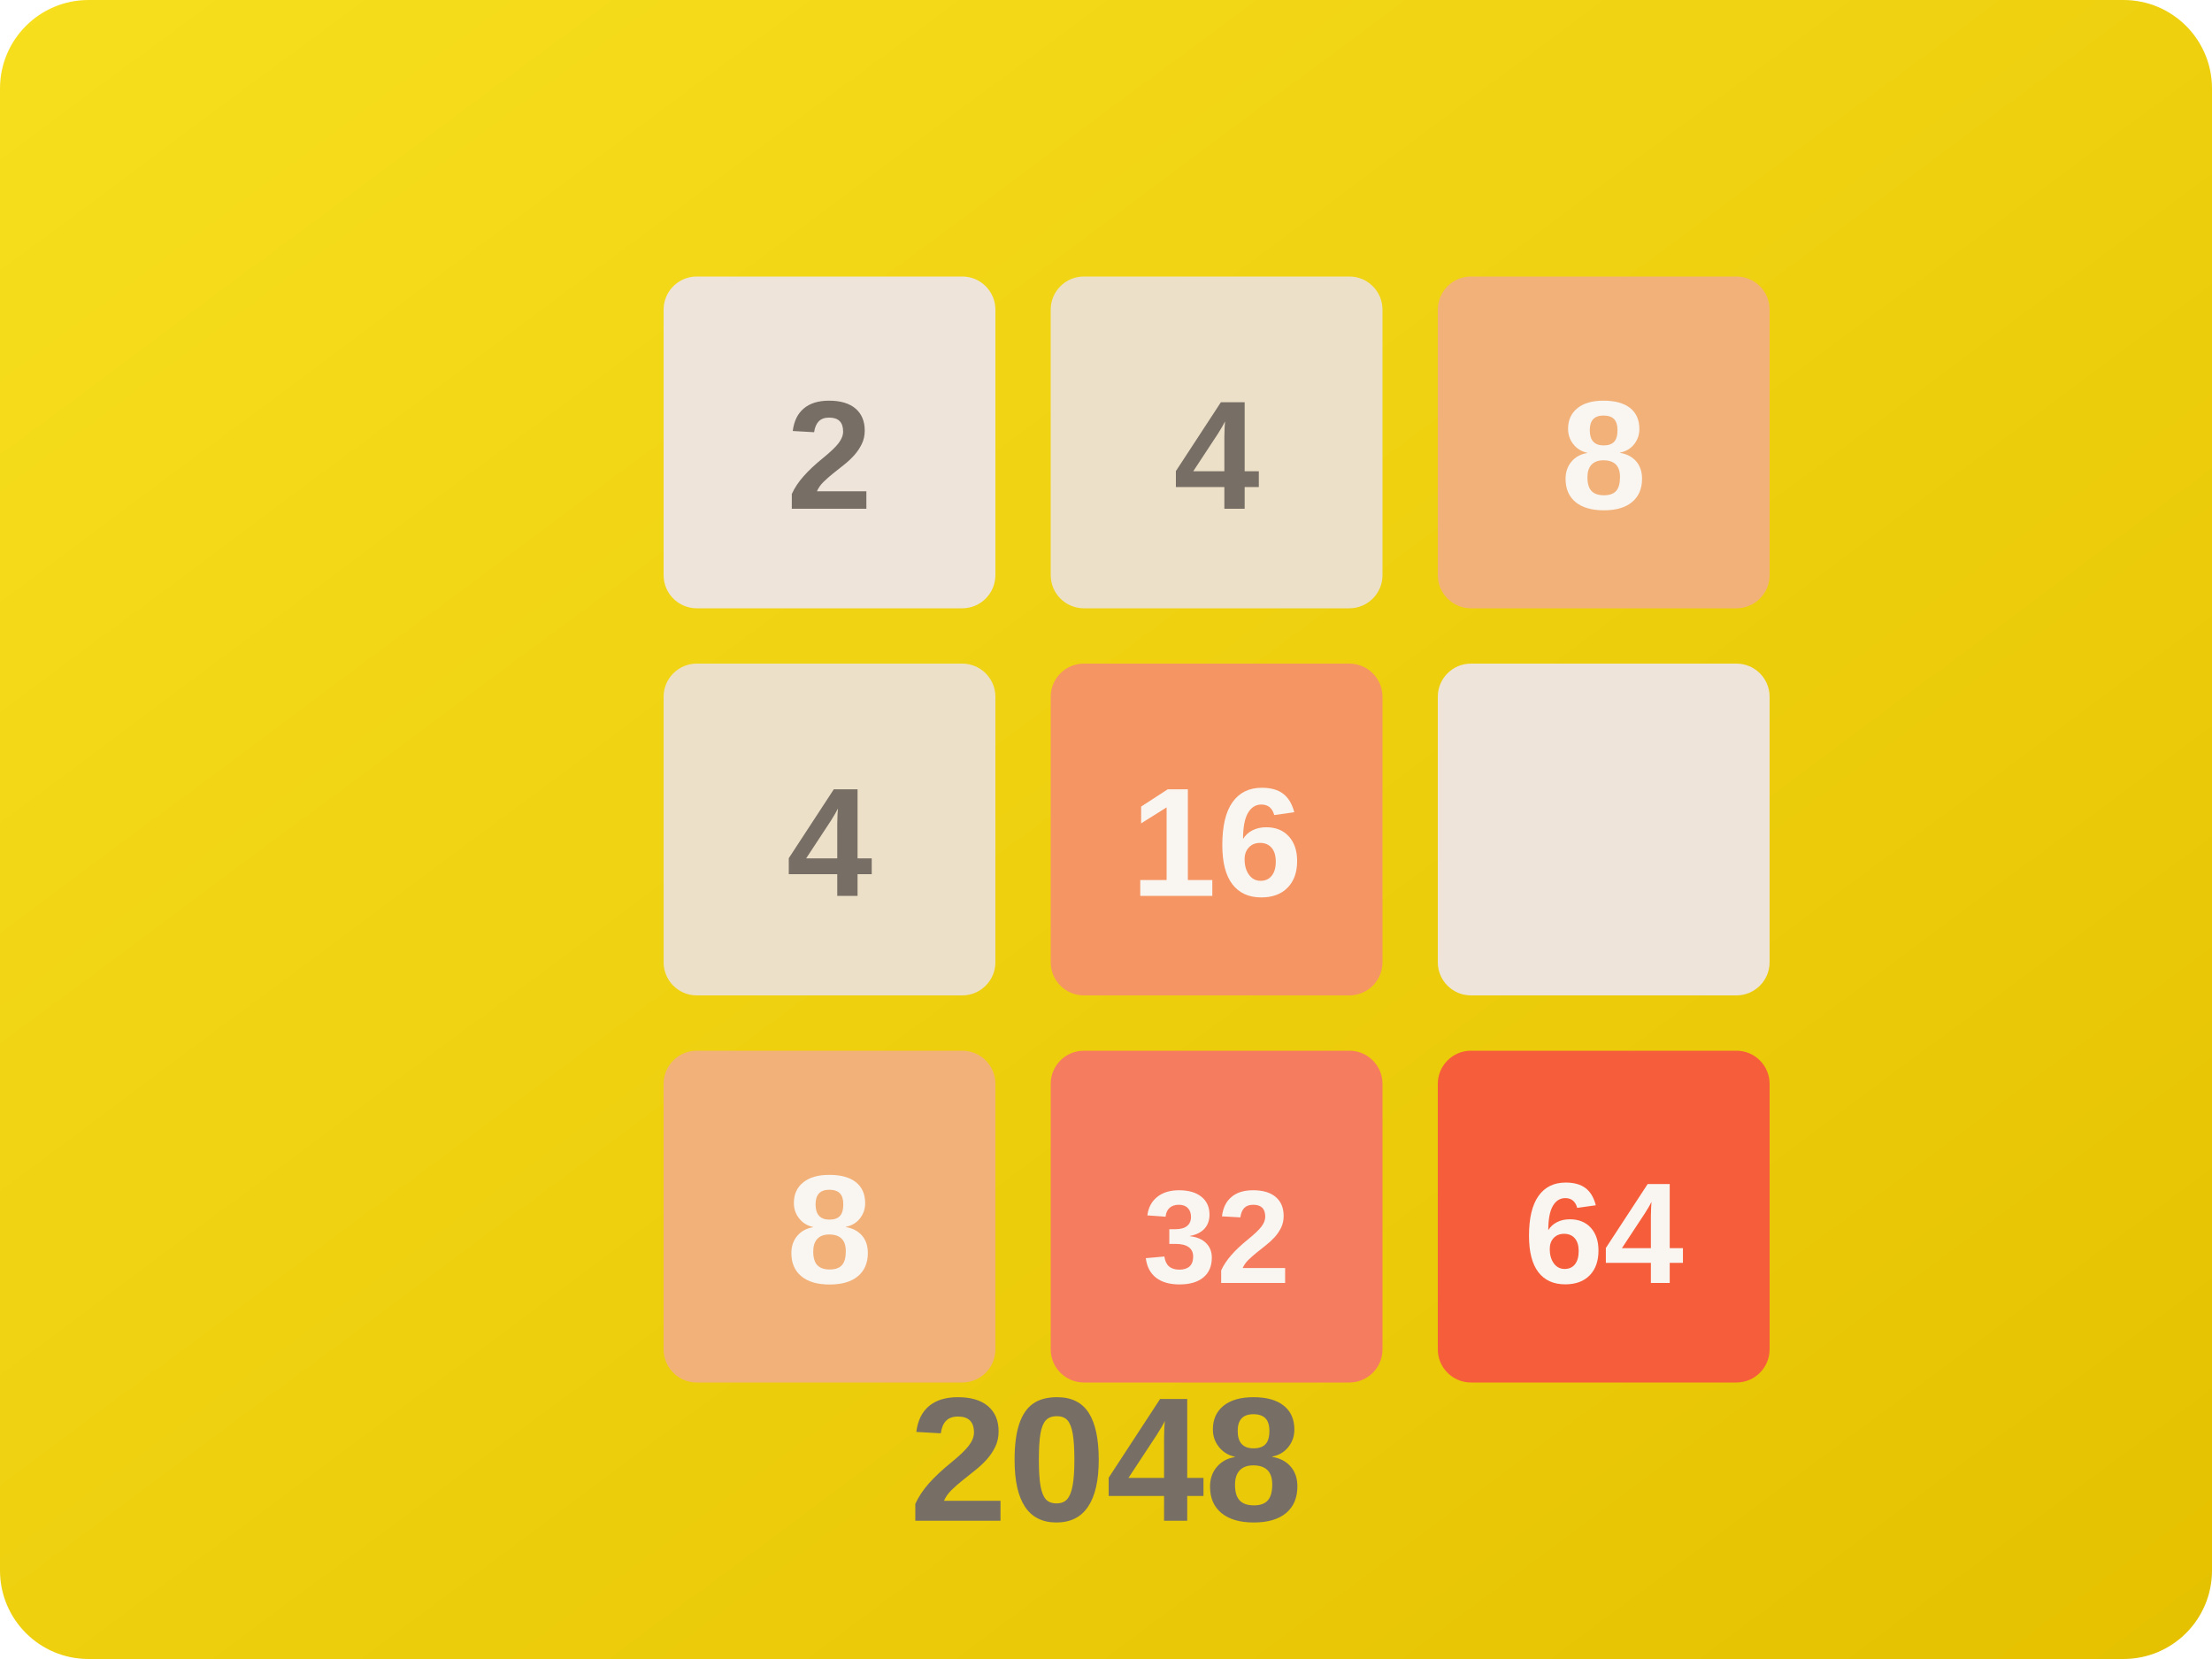
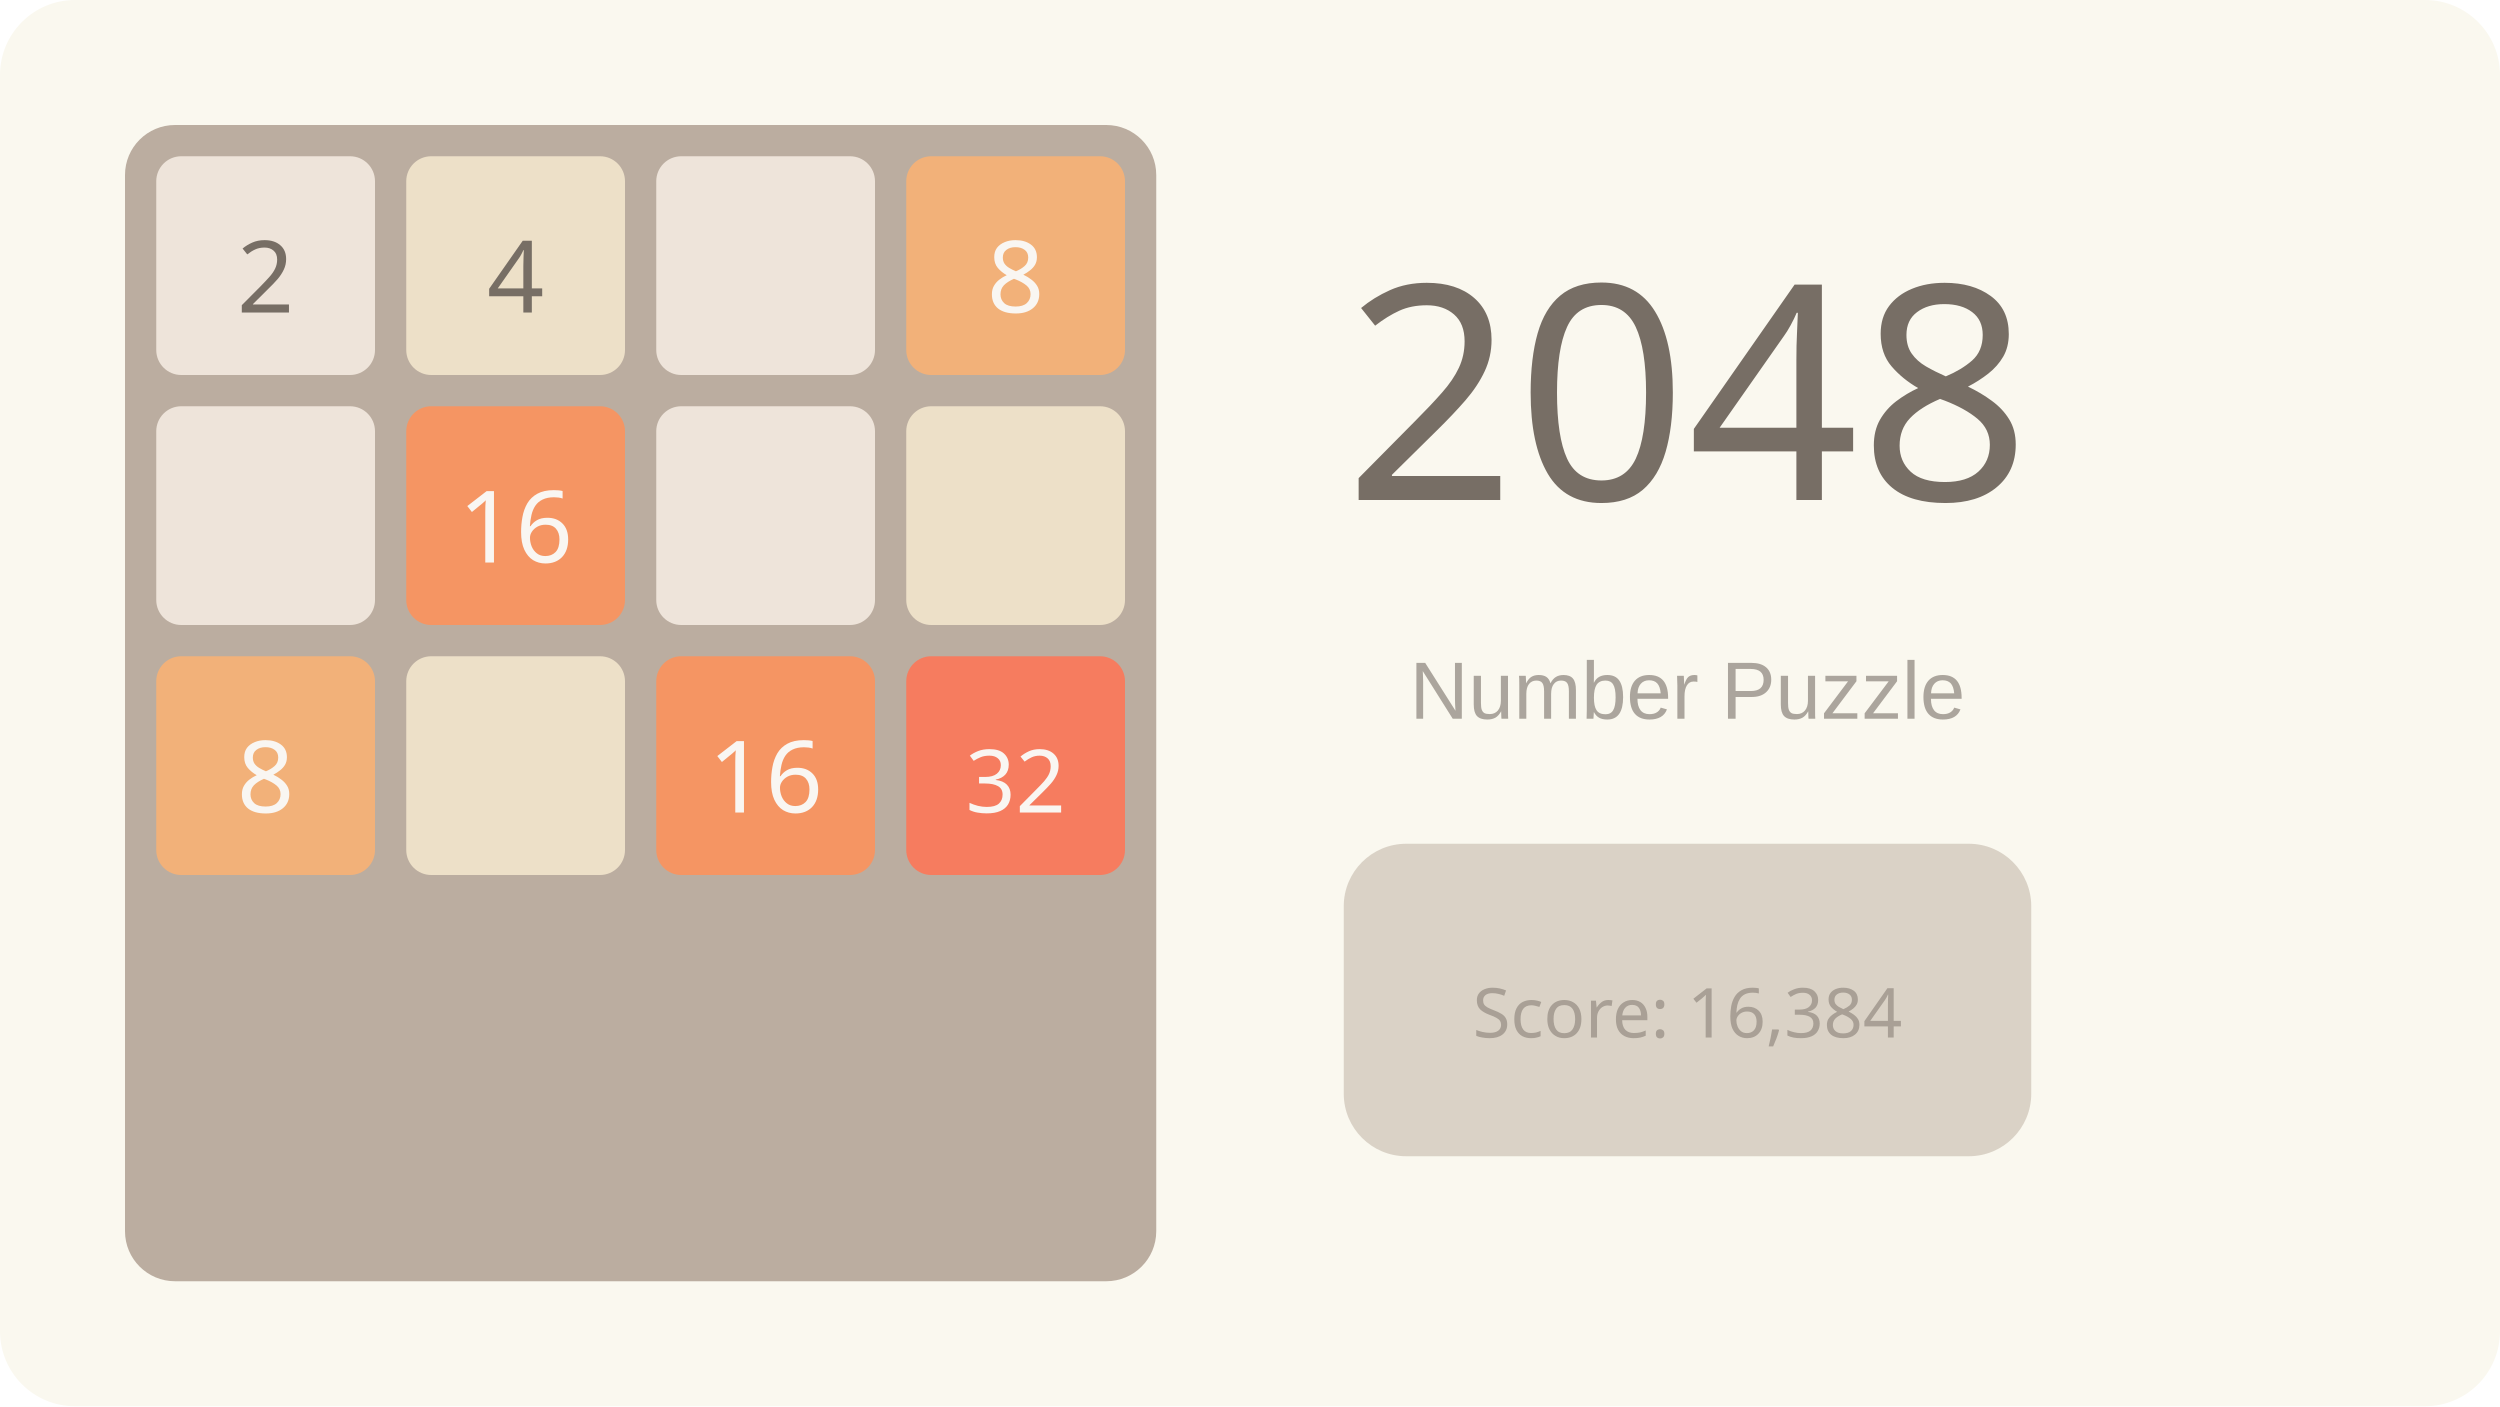
- <svg xmlns="http://www.w3.org/2000/svg" width="400" height="300" viewBox="0 0 400 300">
+ <svg xmlns="http://www.w3.org/2000/svg" viewBox="0 0 400 225">
  <defs>
-     <linearGradient id="bg" x1="0%" y1="0%" x2="100%" y2="100%">
-       <stop offset="0%" style="stop-color:#f7df1e;stop-opacity:1" />
-       <stop offset="100%" style="stop-color:#e5c100;stop-opacity:1" />
+     <linearGradient id="t2048" x1="0%" y1="0%" x2="100%" y2="100%">
+       <stop offset="0%" stop-color="#bbada0" />
+       <stop offset="100%" stop-color="#cdc1b4" />
    </linearGradient>
  </defs>
-   <rect width="400" height="300" fill="url(#bg)" rx="16" />
-   <g transform="translate(120,50)">
-     <rect x="0" y="0" width="60" height="60" rx="6" fill="#eee4da" />
-     <text x="30" y="42" font-family="Arial,sans-serif" font-size="28" font-weight="bold" text-anchor="middle" fill="#776e65">2</text>
-     <rect x="70" y="0" width="60" height="60" rx="6" fill="#ede0c8" />
-     <text x="100" y="42" font-family="Arial,sans-serif" font-size="28" font-weight="bold" text-anchor="middle" fill="#776e65">4</text>
-     <rect x="140" y="0" width="60" height="60" rx="6" fill="#f2b179" />
-     <text x="170" y="42" font-family="Arial,sans-serif" font-size="28" font-weight="bold" text-anchor="middle" fill="#f9f6f2">8</text>
-     <rect x="0" y="70" width="60" height="60" rx="6" fill="#ede0c8" />
-     <text x="30" y="112" font-family="Arial,sans-serif" font-size="28" font-weight="bold" text-anchor="middle" fill="#776e65">4</text>
-     <rect x="70" y="70" width="60" height="60" rx="6" fill="#f59563" />
-     <text x="100" y="112" font-family="Arial,sans-serif" font-size="28" font-weight="bold" text-anchor="middle" fill="#f9f6f2">16</text>
-     <rect x="140" y="70" width="60" height="60" rx="6" fill="#eee4da" />
-     <rect x="0" y="140" width="60" height="60" rx="6" fill="#f2b179" />
-     <text x="30" y="182" font-family="Arial,sans-serif" font-size="28" font-weight="bold" text-anchor="middle" fill="#f9f6f2">8</text>
-     <rect x="70" y="140" width="60" height="60" rx="6" fill="#f67c5f" />
-     <text x="100" y="182" font-family="Arial,sans-serif" font-size="24" font-weight="bold" text-anchor="middle" fill="#f9f6f2">32</text>
-     <rect x="140" y="140" width="60" height="60" rx="6" fill="#f65e3b" />
-     <text x="170" y="182" font-family="Arial,sans-serif" font-size="26" font-weight="bold" text-anchor="middle" fill="#f9f6f2">64</text>
+   <rect width="400" height="225" fill="#faf8ef" rx="12" />
+   <rect x="20" y="20" width="165" height="185" fill="#bbada0" rx="8" />
+   <g transform="translate(25,25)">
+     <rect width="35" height="35" x="0" y="0" rx="4" fill="#eee4da" />
+     <text x="17.5" y="25" text-anchor="middle" font-family="Arial Black" font-size="16" fill="#776e65">2</text>
+     <rect width="35" height="35" x="40" y="0" rx="4" fill="#ede0c8" />
+     <text x="57.5" y="25" text-anchor="middle" font-family="Arial Black" font-size="16" fill="#776e65">4</text>
+     <rect width="35" height="35" x="80" y="0" rx="4" fill="#eee4da" />
+     <rect width="35" height="35" x="120" y="0" rx="4" fill="#f2b179" />
+     <text x="137.5" y="25" text-anchor="middle" font-family="Arial Black" font-size="16" fill="#f9f6f2">8</text>
+     <rect width="35" height="35" x="0" y="40" rx="4" fill="#eee4da" />
+     <rect width="35" height="35" x="40" y="40" rx="4" fill="#f59563" />
+     <text x="57.5" y="65" text-anchor="middle" font-family="Arial Black" font-size="16" fill="#f9f6f2">16</text>
+     <rect width="35" height="35" x="80" y="40" rx="4" fill="#eee4da" />
+     <rect width="35" height="35" x="120" y="40" rx="4" fill="#ede0c8" />
+     <rect width="35" height="35" x="0" y="80" rx="4" fill="#f2b179" />
+     <text x="17.5" y="105" text-anchor="middle" font-family="Arial Black" font-size="16" fill="#f9f6f2">8</text>
+     <rect width="35" height="35" x="40" y="80" rx="4" fill="#ede0c8" />
+     <rect width="35" height="35" x="80" y="80" rx="4" fill="#f59563" />
+     <text x="97.5" y="105" text-anchor="middle" font-family="Arial Black" font-size="16" fill="#f9f6f2">16</text>
+     <rect width="35" height="35" x="120" y="80" rx="4" fill="#f67c5f" />
+     <text x="137.5" y="105" text-anchor="middle" font-family="Arial Black" font-size="14" fill="#f9f6f2">32</text>
  </g>
-   <text x="200" y="275" font-family="Arial,sans-serif" font-size="32" font-weight="bold" text-anchor="middle" fill="#776e65">2048</text>
+   <text x="270" y="80" text-anchor="middle" font-family="Arial Black,sans-serif" font-size="48" fill="#776e65">2048</text>
+   <text x="270" y="115" text-anchor="middle" font-family="Arial,sans-serif" font-size="13" fill="#776e65" opacity="0.6">Number Puzzle</text>
+   <rect x="215" y="135" width="110" height="50" rx="10" fill="#8f7a66" opacity="0.3" />
+   <text x="270" y="166" text-anchor="middle" font-family="sans-serif" font-size="11" fill="#776e65" opacity="0.5">Score: 16,384</text>
</svg>
